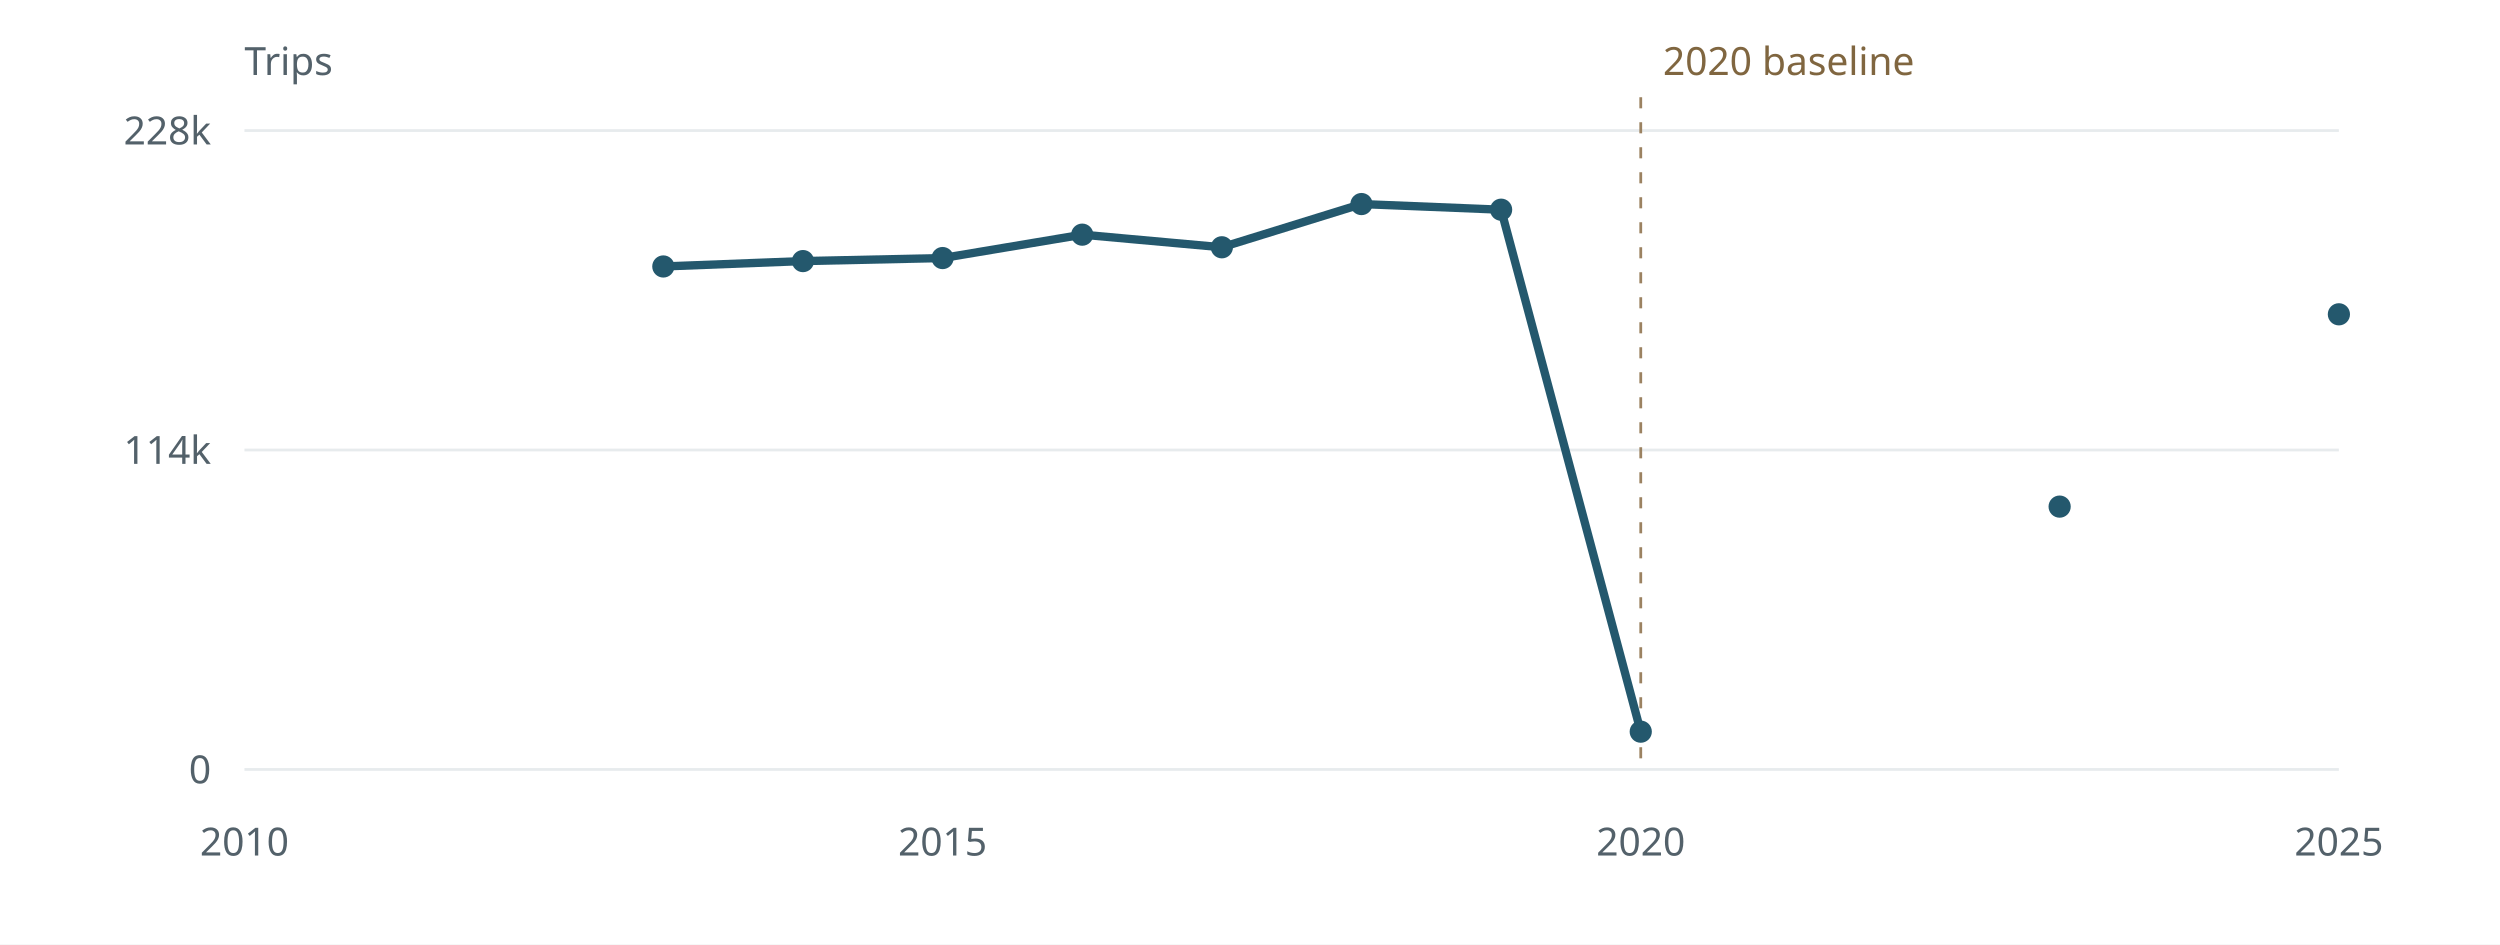
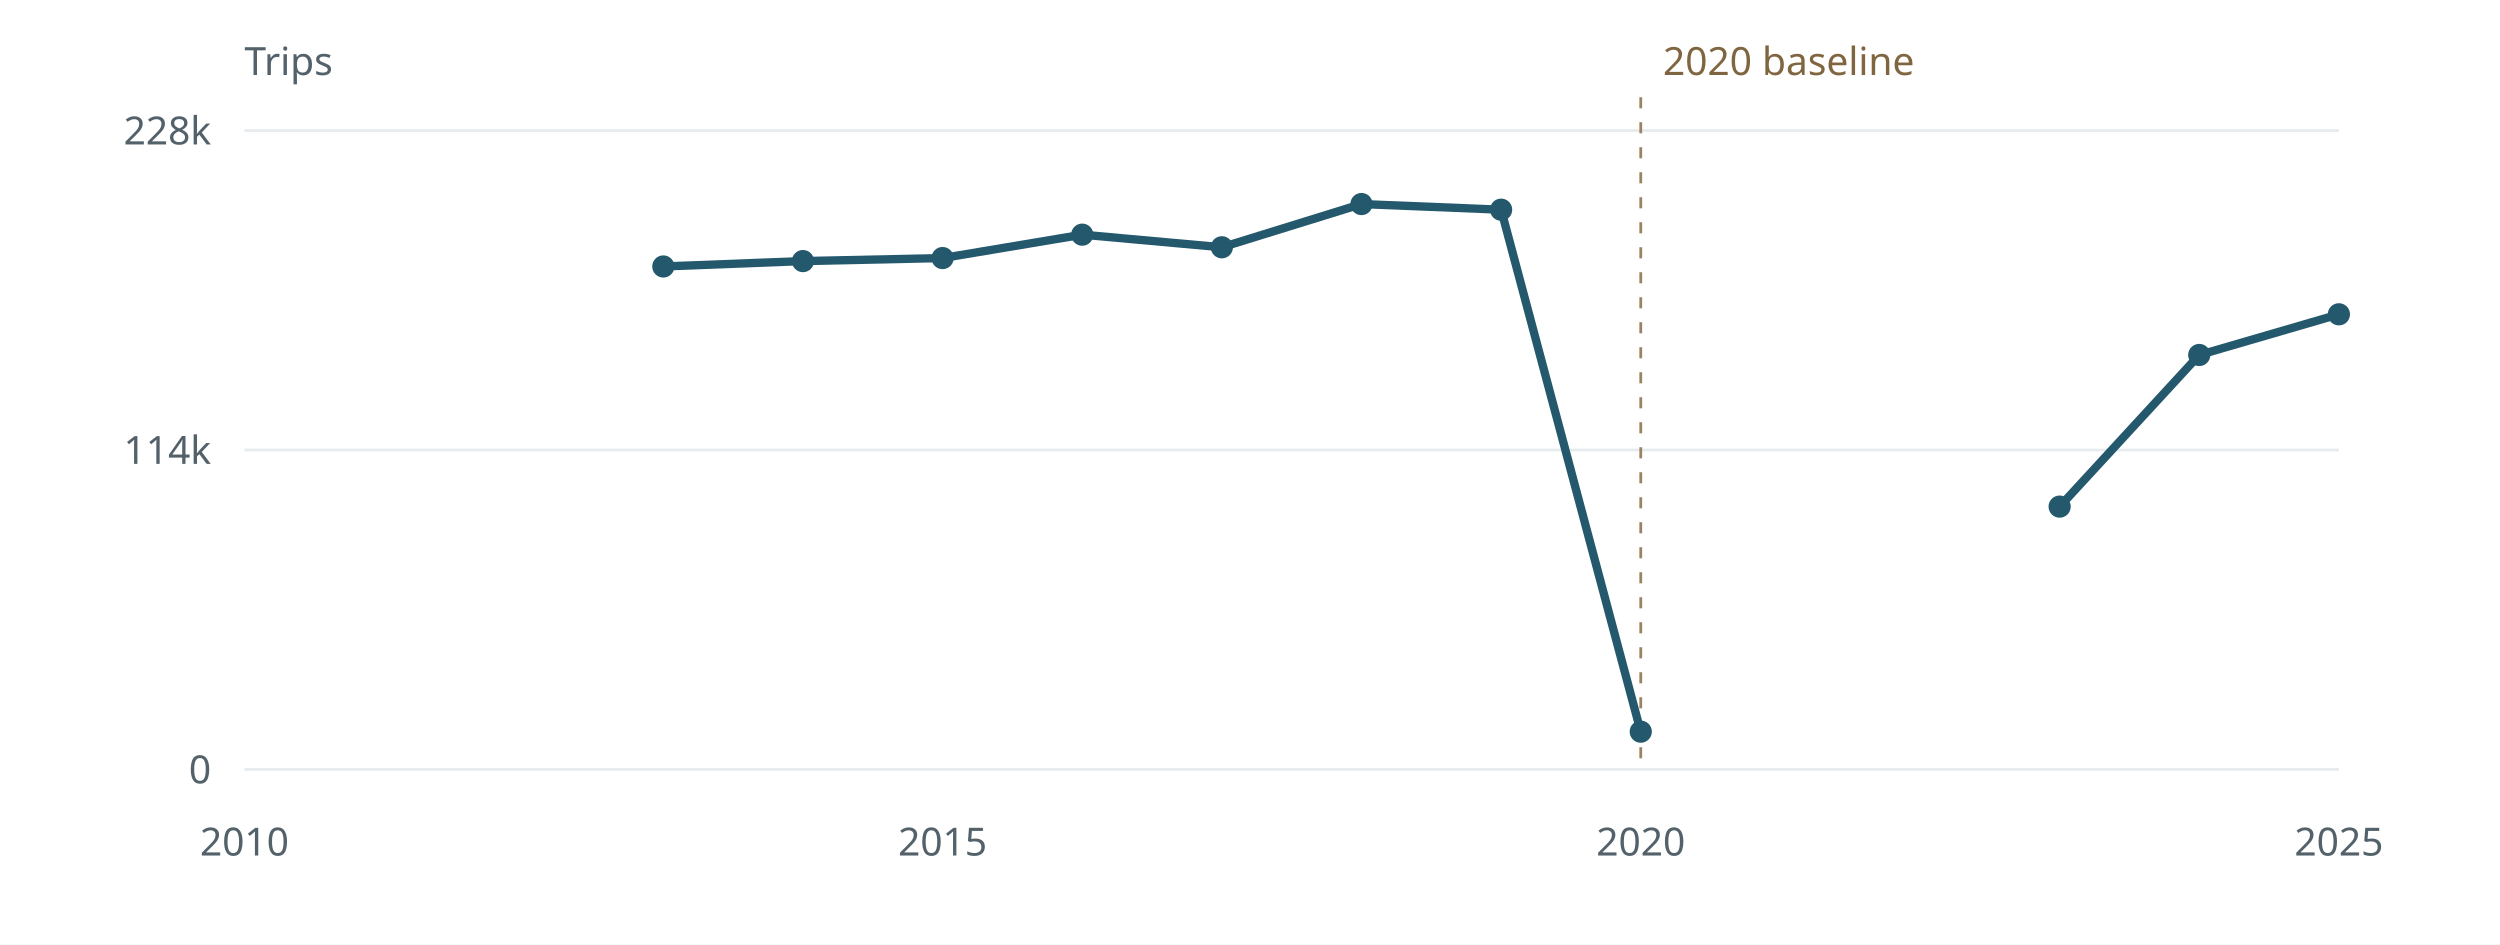
<svg xmlns="http://www.w3.org/2000/svg" viewBox="0 0 900 340" role="img" aria-label="Visitor trips: United States to Macau">
  <rect width="900" height="340" fill="#fff" />
  <g font-family="system-ui,sans-serif" font-size="14" fill="#53616a">
    <path d="M88 277.00H842" stroke="#e7ebed" />
    <text x="76" y="282.00" text-anchor="end">0</text>
    <path d="M88 162.00H842" stroke="#e7ebed" />
    <text x="76" y="167.00" text-anchor="end">114k</text>
    <path d="M88 47.00H842" stroke="#e7ebed" />
    <text x="76" y="52.00" text-anchor="end">228k</text>
    <text x="88.00" y="308" text-anchor="middle">2010</text>
    <text x="339.33" y="308" text-anchor="middle">2015</text>
    <text x="590.67" y="308" text-anchor="middle">2020</text>
    <text x="842.00" y="308" text-anchor="middle">2025</text>
    <path d="M590.67 35V277" stroke="#9b8261" stroke-dasharray="4 5" />
    <text x="598.67" y="27" fill="#806640">2020 baseline</text>
    <text x="88" y="27">Trips</text>
-     <path d="M238.80,95.93 L289.07,93.99 L339.33,92.90 L389.60,84.48 L439.87,89.02 L490.13,73.46 L540.40,75.49 L590.67,263.40 M741.47,182.38 M842.00,113.15" fill="none" stroke="#24586d" stroke-width="3" stroke-linejoin="round" />
+     <path d="M238.80,95.93 L289.07,93.99 L339.33,92.90 L389.60,84.48 L439.87,89.02 L490.13,73.46 L540.40,75.49 L590.67,263.40 M741.47,182.38 L791.73,127.79 L842.00,113.15" fill="none" stroke="#24586d" stroke-width="3" stroke-linejoin="round" />
    <circle cx="238.80" cy="95.93" r="4" fill="#24586d" />
    <circle cx="289.07" cy="93.99" r="4" fill="#24586d" />
    <circle cx="339.33" cy="92.90" r="4" fill="#24586d" />
    <circle cx="389.60" cy="84.48" r="4" fill="#24586d" />
    <circle cx="439.87" cy="89.02" r="4" fill="#24586d" />
    <circle cx="490.13" cy="73.46" r="4" fill="#24586d" />
    <circle cx="540.40" cy="75.49" r="4" fill="#24586d" />
    <circle cx="590.67" cy="263.40" r="4" fill="#24586d" />
    <circle cx="741.47" cy="182.38" r="4" fill="#24586d" />
+     <circle cx="791.73" cy="127.79" r="4" fill="#24586d" />
    <circle cx="842.00" cy="113.15" r="4" fill="#24586d" />
  </g>
</svg>
